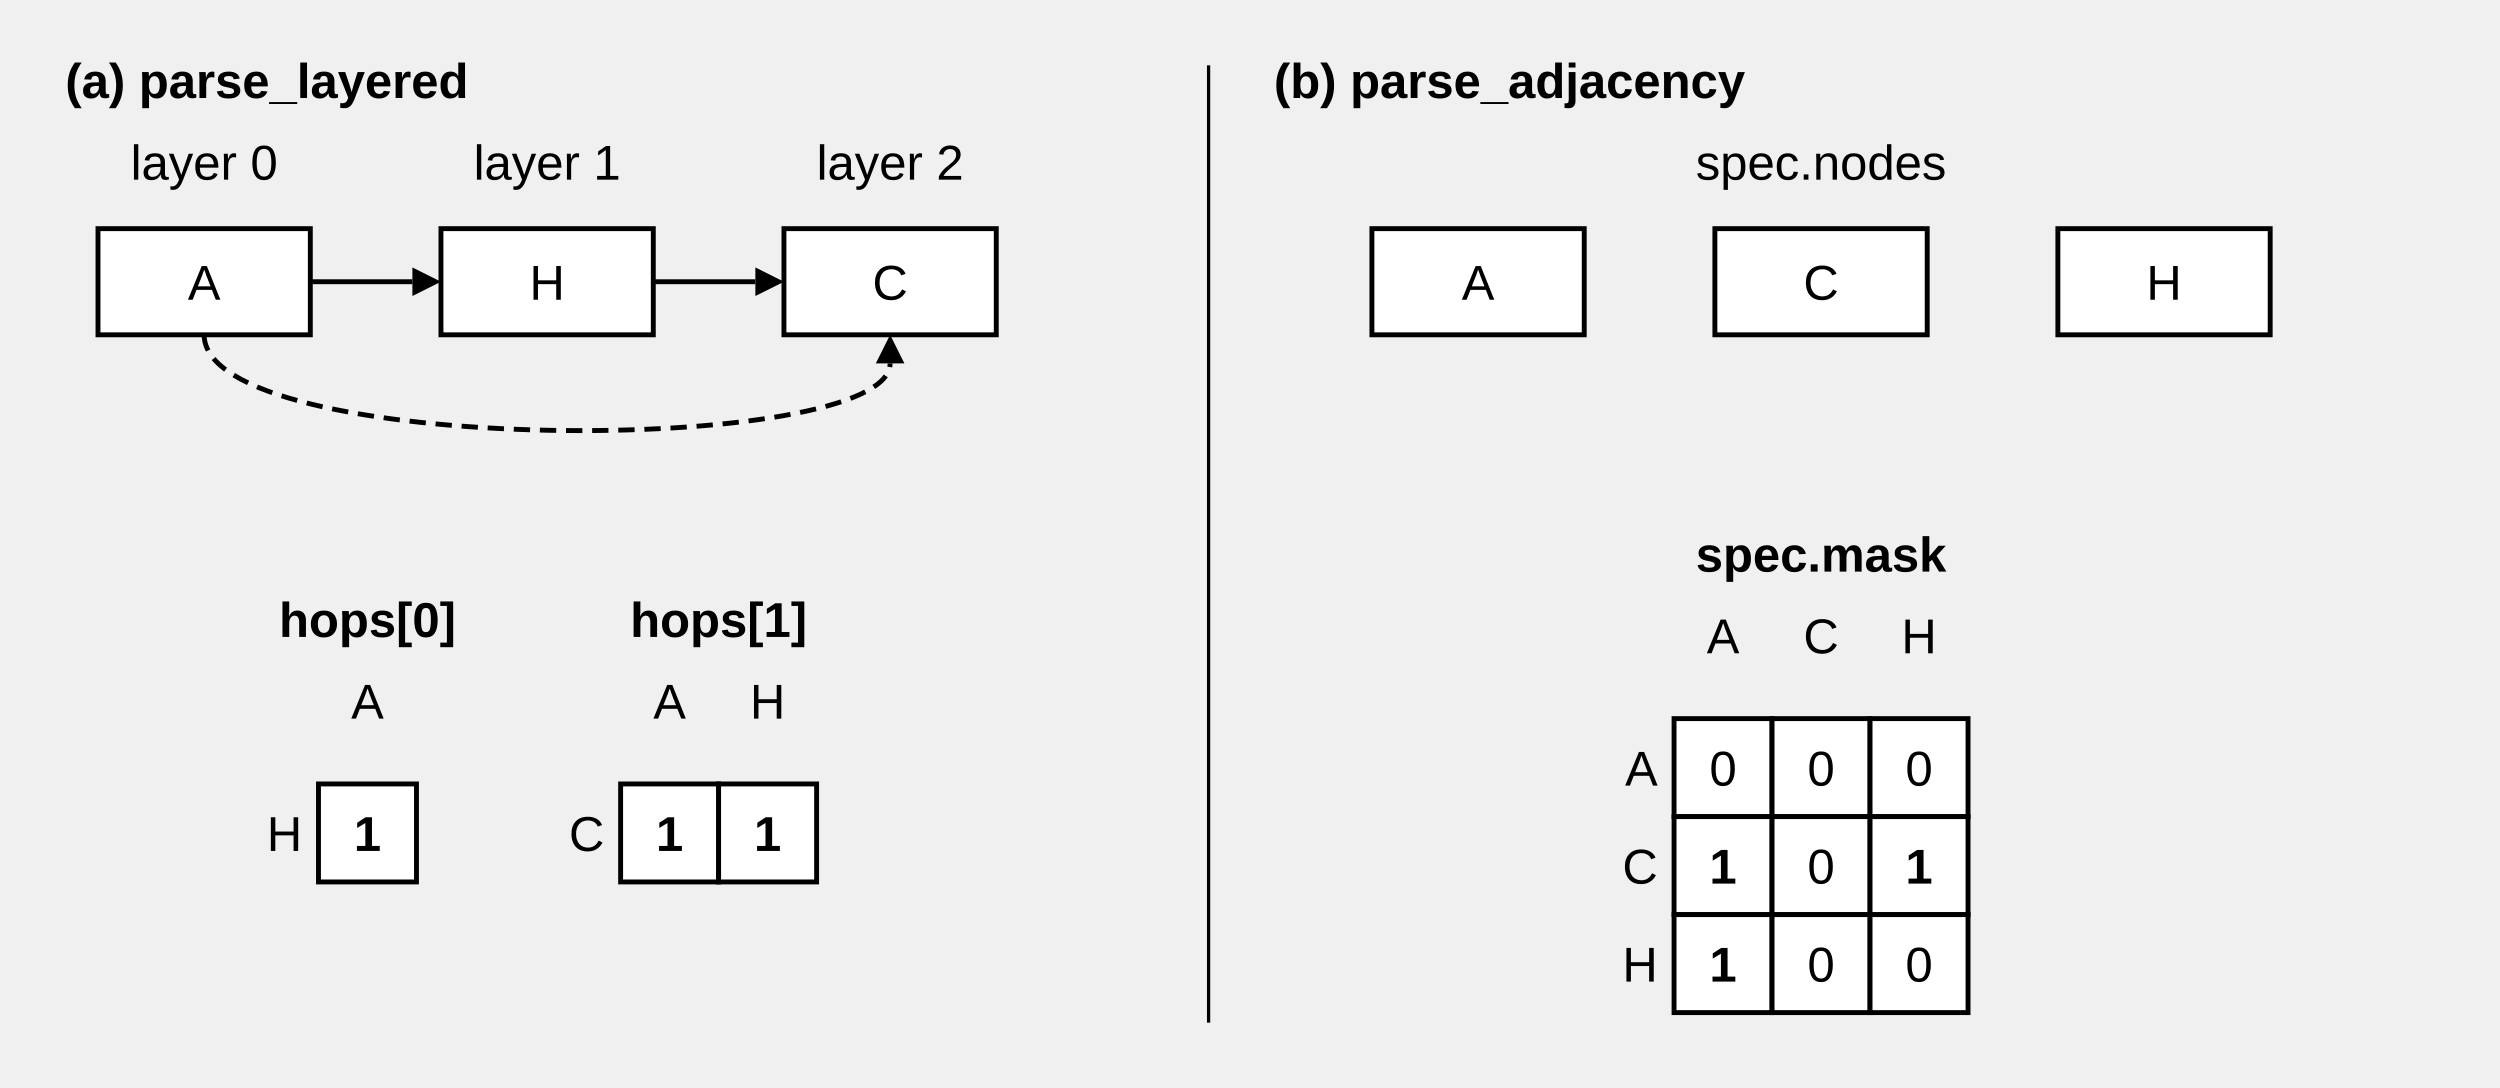
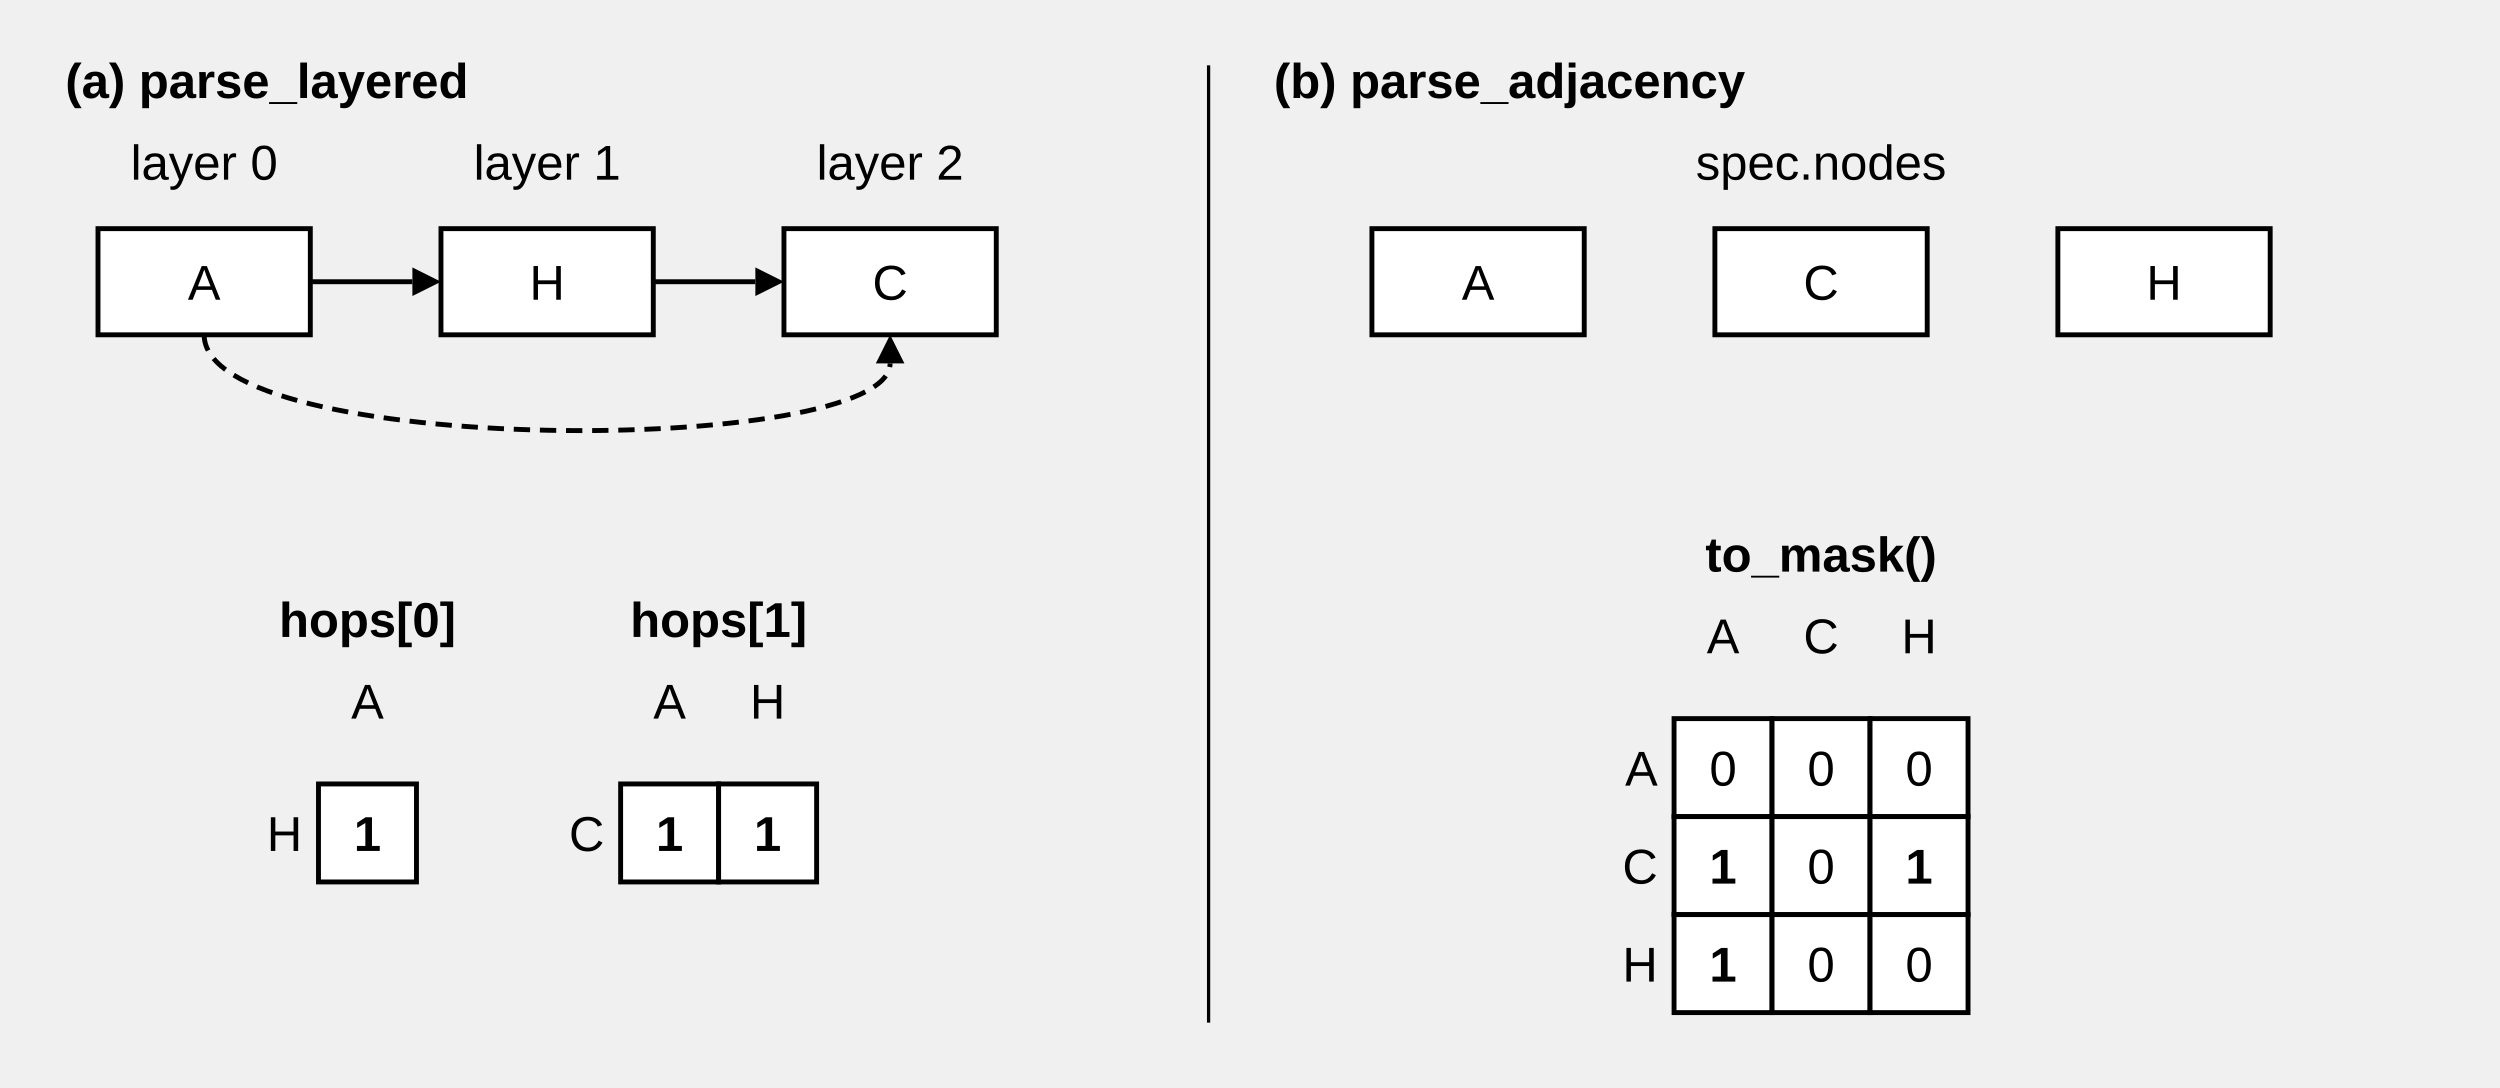
<svg xmlns="http://www.w3.org/2000/svg" width="108mm" height="47mm" viewBox="0 0 306.142 133.228" font-family="Liberation Sans, sans-serif" font-size="6" fill="none">
  <defs>
    <marker id="arrow" viewBox="0 0 10 10" refX="0" refY="5" markerUnits="userSpaceOnUse" markerWidth="3.5" markerHeight="3.5" orient="auto">
      <path d="M 0 0 L 10 5 L 0 10 z" fill="#000" />
    </marker>
  </defs>
  <line x1="148" y1="8" x2="148" y2="125.228" stroke="#000" stroke-width="0.4" />
  <text x="8" y="12" text-anchor="start" fill="#000" font-weight="700">(a) parse_layered</text>
  <text x="25" y="22" text-anchor="middle" fill="#000" font-weight="400">layer 0</text>
  <text x="67" y="22" text-anchor="middle" fill="#000" font-weight="400">layer 1</text>
  <text x="109" y="22" text-anchor="middle" fill="#000" font-weight="400">layer 2</text>
  <rect x="12" y="28" width="26" height="13" fill="#fff" stroke="#000" stroke-width="0.6" />
  <text x="25" y="36.7" text-anchor="middle" fill="#000">A</text>
  <rect x="54" y="28" width="26" height="13" fill="#fff" stroke="#000" stroke-width="0.6" />
  <text x="67" y="36.7" text-anchor="middle" fill="#000">H</text>
  <rect x="96" y="28" width="26" height="13" fill="#fff" stroke="#000" stroke-width="0.6" />
  <text x="109" y="36.7" text-anchor="middle" fill="#000">C</text>
  <line x1="38" y1="34.5" x2="50.5" y2="34.5" stroke="#000" stroke-width="0.6" marker-end="url(#arrow)" />
  <line x1="80" y1="34.5" x2="92.5" y2="34.5" stroke="#000" stroke-width="0.6" marker-end="url(#arrow)" />
  <path d="M25 41 C25 56, 109 56, 109 44.5" stroke="#000" stroke-width="0.6" stroke-dasharray="2 1.2" fill="none" marker-end="url(#arrow)" />
  <text x="45" y="78" text-anchor="middle" fill="#000" font-weight="700">hops[0]</text>
  <text x="45" y="88" text-anchor="middle" fill="#000" font-weight="400">A</text>
  <text x="37" y="104.2" text-anchor="end" fill="#000" font-weight="400">H</text>
  <rect x="39" y="96" width="12" height="12" fill="#fff" stroke="#000" stroke-width="0.6" />
  <text x="45" y="104.2" text-anchor="middle" fill="#000" font-weight="700">1</text>
  <text x="88" y="78" text-anchor="middle" fill="#000" font-weight="700">hops[1]</text>
  <text x="82" y="88" text-anchor="middle" fill="#000" font-weight="400">A</text>
  <text x="94" y="88" text-anchor="middle" fill="#000" font-weight="400">H</text>
  <text x="74" y="104.2" text-anchor="end" fill="#000" font-weight="400">C</text>
  <rect x="76" y="96" width="12" height="12" fill="#fff" stroke="#000" stroke-width="0.6" />
  <text x="82" y="104.2" text-anchor="middle" fill="#000" font-weight="700">1</text>
  <rect x="88" y="96" width="12" height="12" fill="#fff" stroke="#000" stroke-width="0.6" />
  <text x="94" y="104.2" text-anchor="middle" fill="#000" font-weight="700">1</text>
  <text x="156" y="12" text-anchor="start" fill="#000" font-weight="700">(b) parse_adjacency</text>
  <text x="223" y="22" text-anchor="middle" fill="#000" font-weight="400">spec.nodes</text>
  <rect x="168" y="28" width="26" height="13" fill="#fff" stroke="#000" stroke-width="0.6" />
  <text x="181" y="36.7" text-anchor="middle" fill="#000">A</text>
  <rect x="210" y="28" width="26" height="13" fill="#fff" stroke="#000" stroke-width="0.6" />
  <text x="223" y="36.7" text-anchor="middle" fill="#000">C</text>
  <rect x="252" y="28" width="26" height="13" fill="#fff" stroke="#000" stroke-width="0.6" />
  <text x="265" y="36.7" text-anchor="middle" fill="#000">H</text>
-   <text x="223" y="70" text-anchor="middle" fill="#000" font-weight="700">spec.mask</text>
+   <text x="223" y="70" text-anchor="middle" fill="#000" font-weight="700">to_mask()</text>
  <text x="211" y="80" text-anchor="middle" fill="#000" font-weight="400">A</text>
  <text x="223" y="80" text-anchor="middle" fill="#000" font-weight="400">C</text>
  <text x="235" y="80" text-anchor="middle" fill="#000" font-weight="400">H</text>
  <text x="203" y="96.2" text-anchor="end" fill="#000" font-weight="400">A</text>
  <rect x="205" y="88" width="12" height="12" fill="#fff" stroke="#000" stroke-width="0.6" />
  <text x="211" y="96.2" text-anchor="middle" fill="#000" font-weight="400">0</text>
  <rect x="217" y="88" width="12" height="12" fill="#fff" stroke="#000" stroke-width="0.6" />
  <text x="223" y="96.2" text-anchor="middle" fill="#000" font-weight="400">0</text>
  <rect x="229" y="88" width="12" height="12" fill="#fff" stroke="#000" stroke-width="0.6" />
  <text x="235" y="96.2" text-anchor="middle" fill="#000" font-weight="400">0</text>
  <text x="203" y="108.2" text-anchor="end" fill="#000" font-weight="400">C</text>
  <rect x="205" y="100" width="12" height="12" fill="#fff" stroke="#000" stroke-width="0.6" />
  <text x="211" y="108.2" text-anchor="middle" fill="#000" font-weight="700">1</text>
  <rect x="217" y="100" width="12" height="12" fill="#fff" stroke="#000" stroke-width="0.6" />
  <text x="223" y="108.2" text-anchor="middle" fill="#000" font-weight="400">0</text>
  <rect x="229" y="100" width="12" height="12" fill="#fff" stroke="#000" stroke-width="0.6" />
  <text x="235" y="108.2" text-anchor="middle" fill="#000" font-weight="700">1</text>
  <text x="203" y="120.2" text-anchor="end" fill="#000" font-weight="400">H</text>
  <rect x="205" y="112" width="12" height="12" fill="#fff" stroke="#000" stroke-width="0.6" />
  <text x="211" y="120.2" text-anchor="middle" fill="#000" font-weight="700">1</text>
  <rect x="217" y="112" width="12" height="12" fill="#fff" stroke="#000" stroke-width="0.6" />
  <text x="223" y="120.2" text-anchor="middle" fill="#000" font-weight="400">0</text>
  <rect x="229" y="112" width="12" height="12" fill="#fff" stroke="#000" stroke-width="0.6" />
  <text x="235" y="120.2" text-anchor="middle" fill="#000" font-weight="400">0</text>
</svg>
